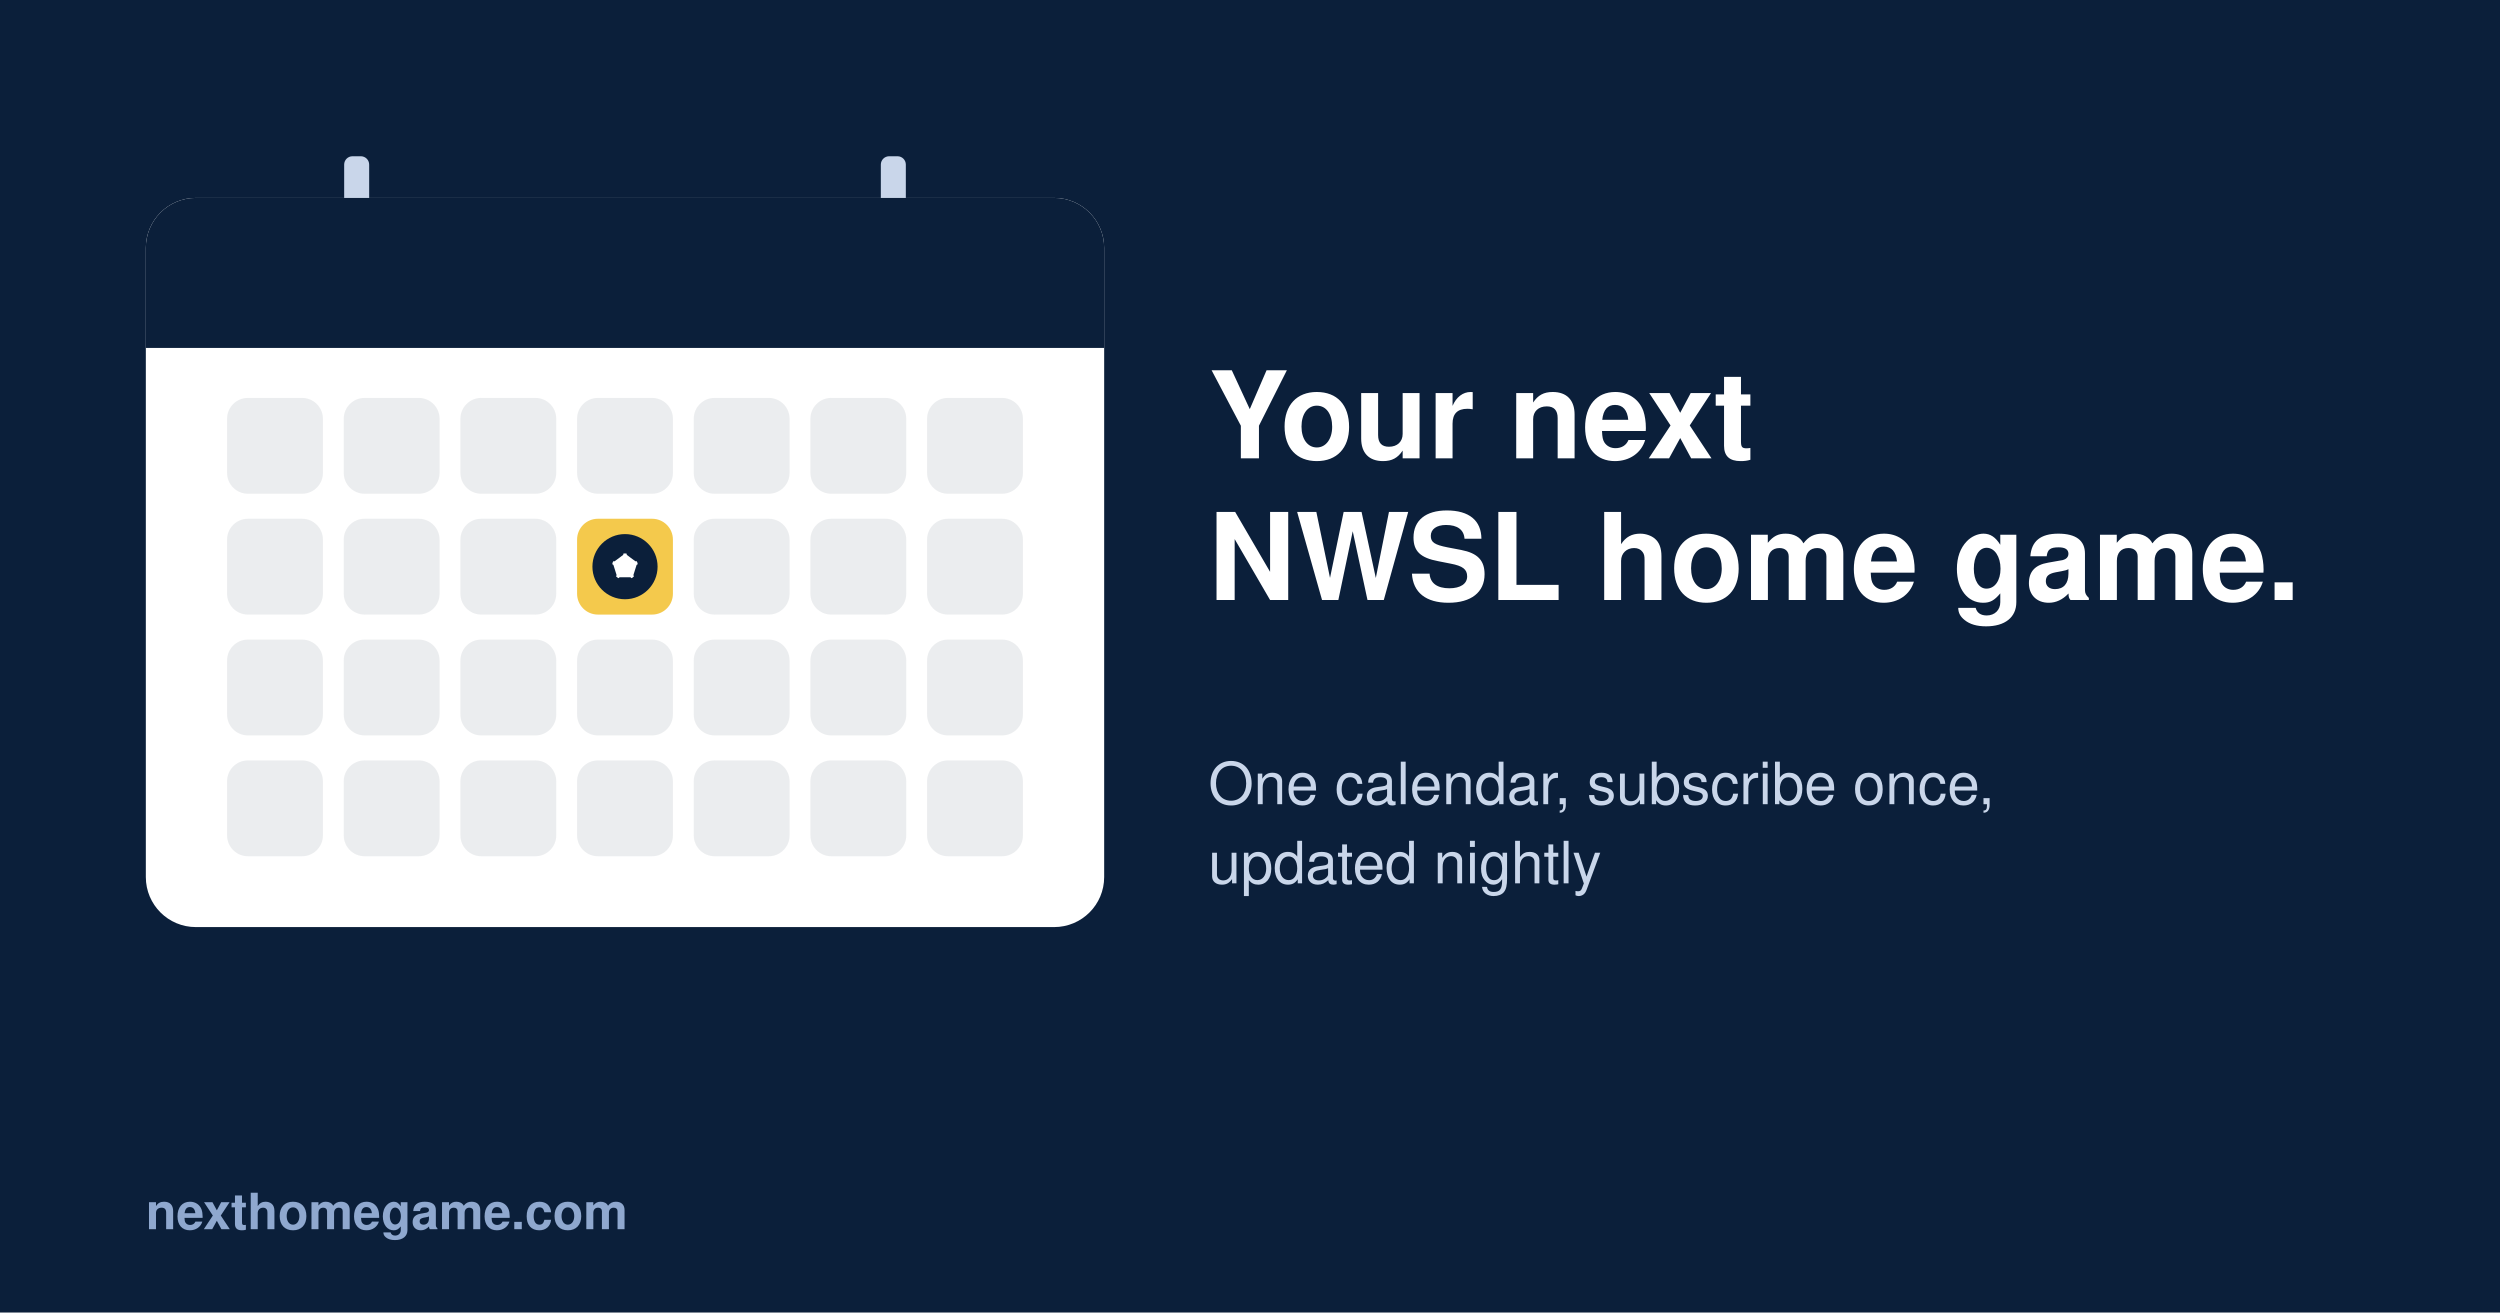
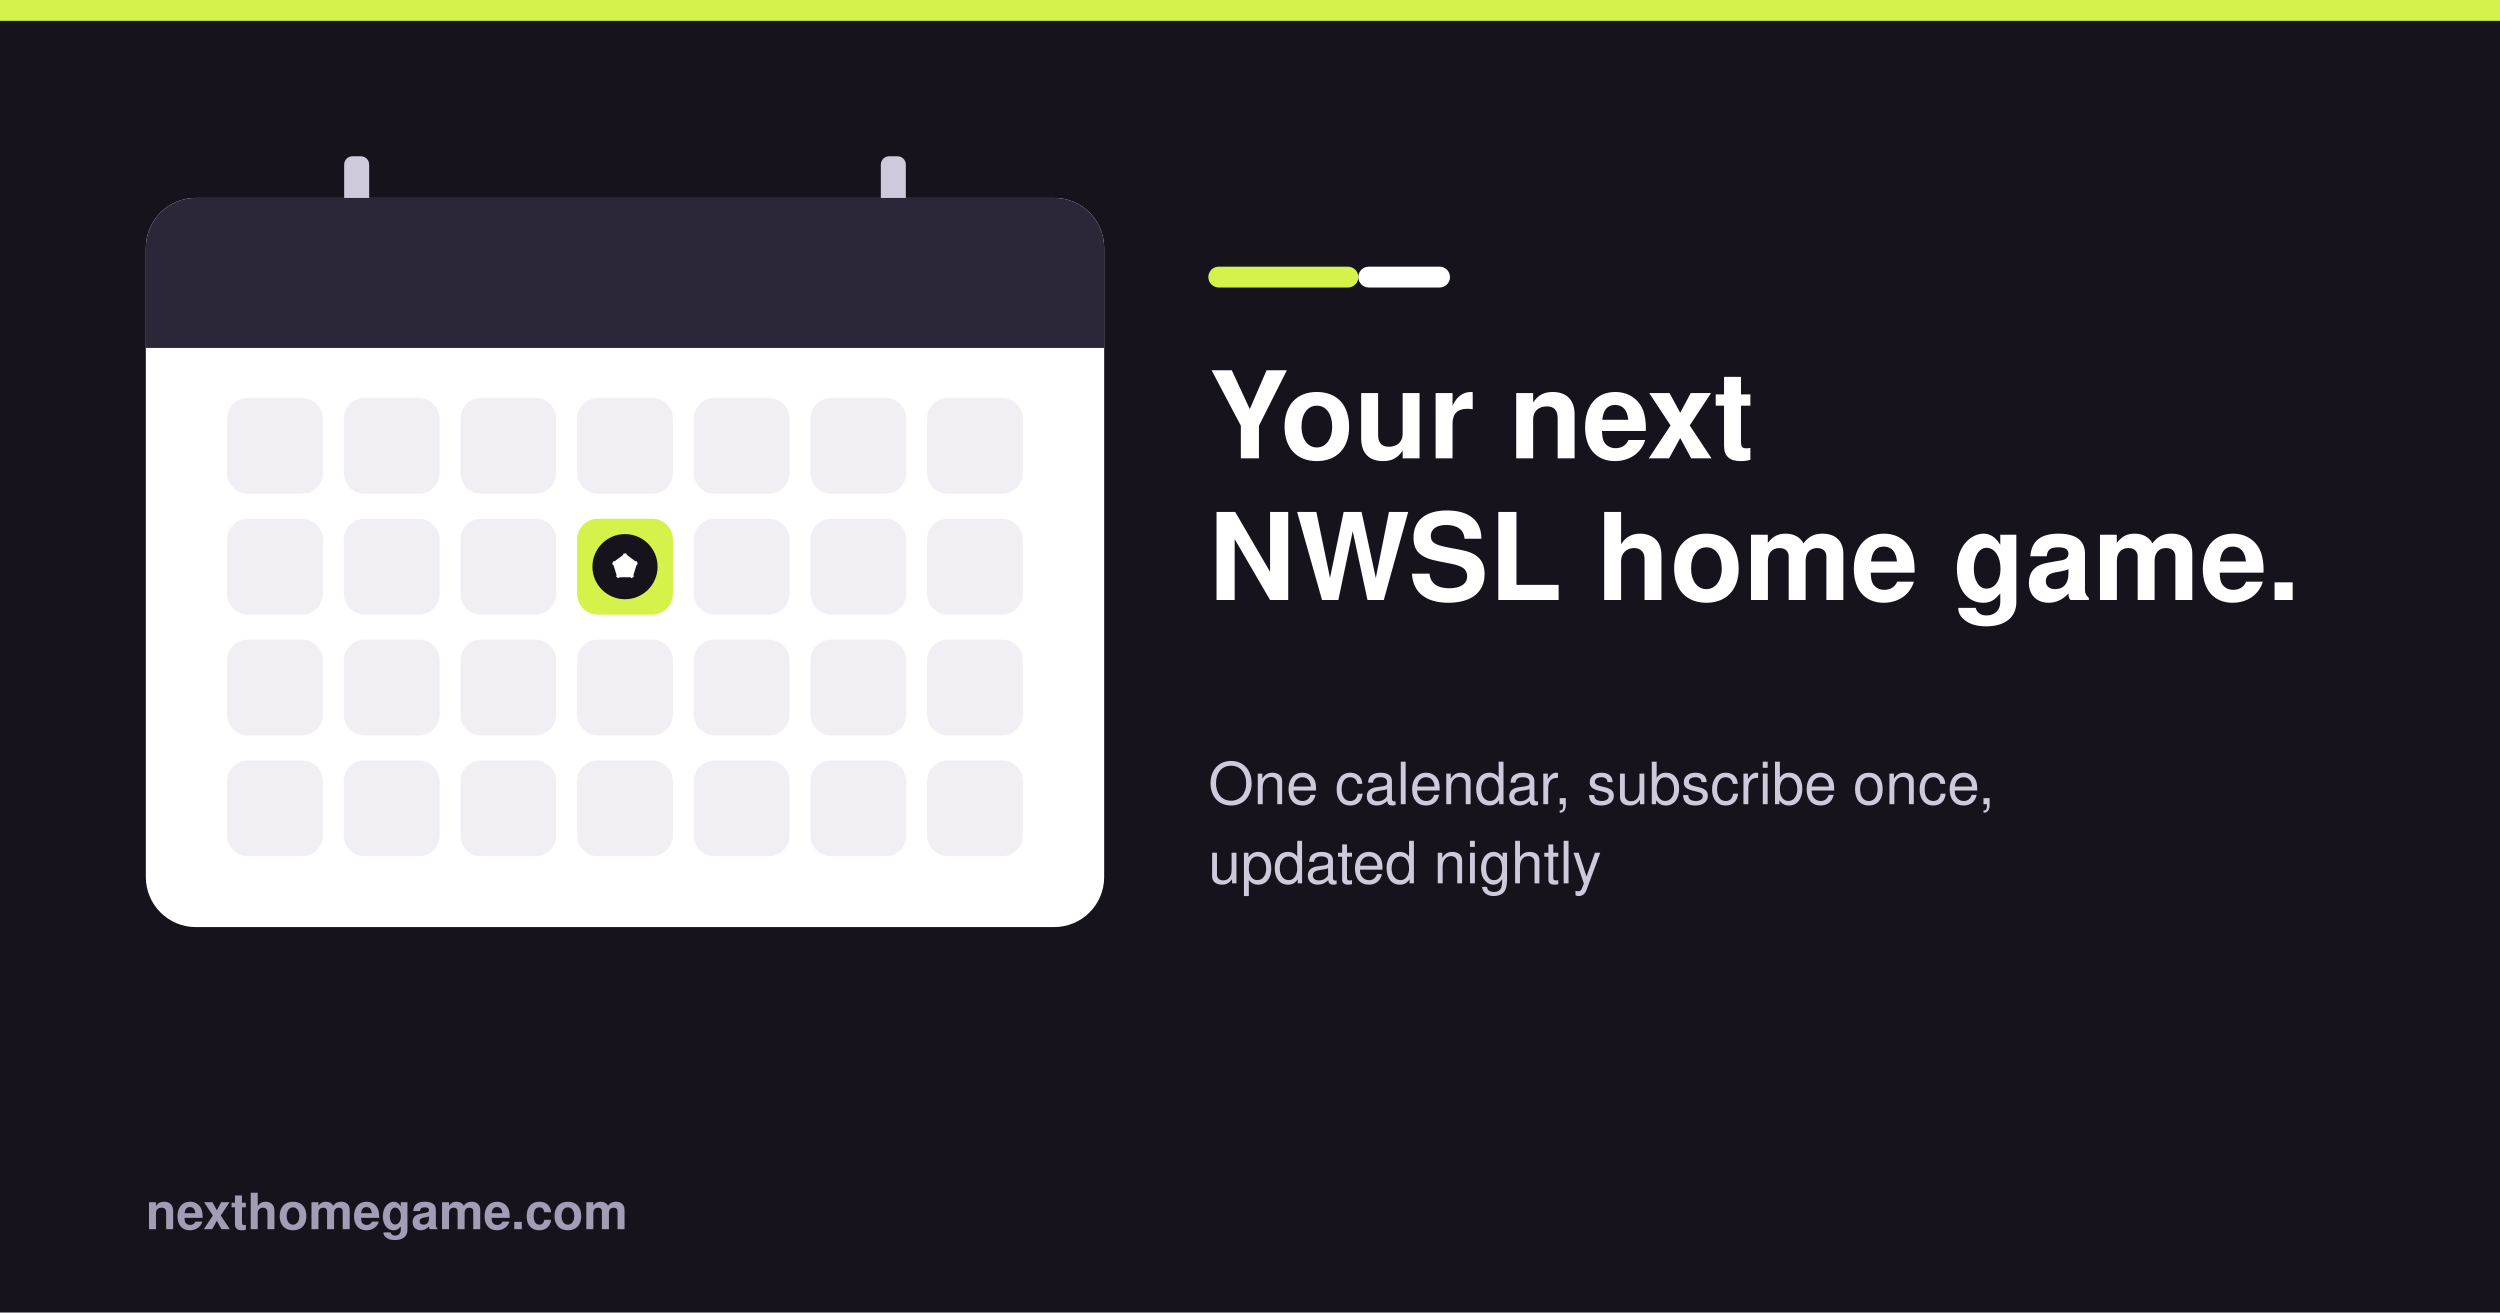
<svg xmlns="http://www.w3.org/2000/svg" width="1200" height="630" viewBox="0 0 1200 630" role="img">
-   <rect width="1200" height="630" fill="#0b1f3a" />
-   <rect x="165.2" y="75" width="12" height="26" rx="4" fill="#c9d6ea" />
-   <rect x="422.8" y="75" width="12" height="26" rx="4" fill="#c9d6ea" />
+   <rect width="1200" height="630" fill="#16131d" />
+   <rect width="1200" height="10" fill="#d4f24a" />
+   <rect x="165.2" y="75" width="12" height="26" rx="4" fill="#cfcadb" />
+   <rect x="422.8" y="75" width="12" height="26" rx="4" fill="#cfcadb" />
  <rect x="70" y="95" width="460" height="350" rx="24" fill="#ffffff" />
-   <path d="M70 167 V119 A24 24 0 0 1 94 95 H506 A24 24 0 0 1 530 119 V167 Z" fill="#0b1f3a" />
-   <rect x="109.0" y="191" width="46" height="46" rx="10" fill="#c7ccd1" opacity="0.35" />
-   <rect x="165.0" y="191" width="46" height="46" rx="10" fill="#c7ccd1" opacity="0.35" />
-   <rect x="221.0" y="191" width="46" height="46" rx="10" fill="#c7ccd1" opacity="0.35" />
-   <rect x="277.0" y="191" width="46" height="46" rx="10" fill="#c7ccd1" opacity="0.35" />
-   <rect x="333.0" y="191" width="46" height="46" rx="10" fill="#c7ccd1" opacity="0.35" />
-   <rect x="389.0" y="191" width="46" height="46" rx="10" fill="#c7ccd1" opacity="0.35" />
-   <rect x="445.0" y="191" width="46" height="46" rx="10" fill="#c7ccd1" opacity="0.35" />
-   <rect x="109.0" y="249" width="46" height="46" rx="10" fill="#c7ccd1" opacity="0.35" />
-   <rect x="165.0" y="249" width="46" height="46" rx="10" fill="#c7ccd1" opacity="0.35" />
-   <rect x="221.0" y="249" width="46" height="46" rx="10" fill="#c7ccd1" opacity="0.35" />
-   <rect x="277.0" y="249" width="46" height="46" rx="10" fill="#f4c94c" />
-   <circle cx="300.0" cy="272.0" r="15.64" fill="#0b1f3a" />
+   <path d="M70 167 V119 A24 24 0 0 1 94 95 H506 A24 24 0 0 1 530 119 V167 Z" fill="#2c2738" />
+   <rect x="109.0" y="191" width="46" height="46" rx="10" fill="#d6d2de" opacity="0.35" />
+   <rect x="165.0" y="191" width="46" height="46" rx="10" fill="#d6d2de" opacity="0.35" />
+   <rect x="221.0" y="191" width="46" height="46" rx="10" fill="#d6d2de" opacity="0.35" />
+   <rect x="277.0" y="191" width="46" height="46" rx="10" fill="#d6d2de" opacity="0.35" />
+   <rect x="333.0" y="191" width="46" height="46" rx="10" fill="#d6d2de" opacity="0.35" />
+   <rect x="389.0" y="191" width="46" height="46" rx="10" fill="#d6d2de" opacity="0.35" />
+   <rect x="445.0" y="191" width="46" height="46" rx="10" fill="#d6d2de" opacity="0.35" />
+   <rect x="109.0" y="249" width="46" height="46" rx="10" fill="#d6d2de" opacity="0.35" />
+   <rect x="165.0" y="249" width="46" height="46" rx="10" fill="#d6d2de" opacity="0.35" />
+   <rect x="221.0" y="249" width="46" height="46" rx="10" fill="#d6d2de" opacity="0.35" />
+   <rect x="277.0" y="249" width="46" height="46" rx="10" fill="#d4f24a" />
+   <circle cx="300.0" cy="272.0" r="15.64" fill="#16131d" />
  <path d="M300.0 272.0 L300.0 265.7" stroke="#ffffff" stroke-width="1.564" />
  <path d="M300.0 272.0 L305.9 270.1" stroke="#ffffff" stroke-width="1.564" />
  <path d="M300.0 272.0 L303.7 277.1" stroke="#ffffff" stroke-width="1.564" />
  <path d="M300.0 272.0 L296.3 277.1" stroke="#ffffff" stroke-width="1.564" />
  <path d="M300.0 272.0 L294.1 270.1" stroke="#ffffff" stroke-width="1.564" />
  <polygon points="300.0,265.7 305.9,270.1 303.7,277.1 296.3,277.1 294.1,270.1" fill="#ffffff" />
-   <rect x="333.0" y="249" width="46" height="46" rx="10" fill="#c7ccd1" opacity="0.35" />
-   <rect x="389.0" y="249" width="46" height="46" rx="10" fill="#c7ccd1" opacity="0.35" />
-   <rect x="445.0" y="249" width="46" height="46" rx="10" fill="#c7ccd1" opacity="0.35" />
-   <rect x="109.0" y="307" width="46" height="46" rx="10" fill="#c7ccd1" opacity="0.35" />
-   <rect x="165.0" y="307" width="46" height="46" rx="10" fill="#c7ccd1" opacity="0.35" />
-   <rect x="221.0" y="307" width="46" height="46" rx="10" fill="#c7ccd1" opacity="0.35" />
-   <rect x="277.0" y="307" width="46" height="46" rx="10" fill="#c7ccd1" opacity="0.35" />
-   <rect x="333.0" y="307" width="46" height="46" rx="10" fill="#c7ccd1" opacity="0.35" />
-   <rect x="389.0" y="307" width="46" height="46" rx="10" fill="#c7ccd1" opacity="0.35" />
-   <rect x="445.0" y="307" width="46" height="46" rx="10" fill="#c7ccd1" opacity="0.35" />
-   <rect x="109.0" y="365" width="46" height="46" rx="10" fill="#c7ccd1" opacity="0.35" />
-   <rect x="165.0" y="365" width="46" height="46" rx="10" fill="#c7ccd1" opacity="0.35" />
-   <rect x="221.0" y="365" width="46" height="46" rx="10" fill="#c7ccd1" opacity="0.35" />
-   <rect x="277.0" y="365" width="46" height="46" rx="10" fill="#c7ccd1" opacity="0.35" />
-   <rect x="333.0" y="365" width="46" height="46" rx="10" fill="#c7ccd1" opacity="0.35" />
-   <rect x="389.0" y="365" width="46" height="46" rx="10" fill="#c7ccd1" opacity="0.35" />
-   <rect x="445.0" y="365" width="46" height="46" rx="10" fill="#c7ccd1" opacity="0.35" />
+   <rect x="333.0" y="249" width="46" height="46" rx="10" fill="#d6d2de" opacity="0.35" />
+   <rect x="389.0" y="249" width="46" height="46" rx="10" fill="#d6d2de" opacity="0.35" />
+   <rect x="445.0" y="249" width="46" height="46" rx="10" fill="#d6d2de" opacity="0.35" />
+   <rect x="109.0" y="307" width="46" height="46" rx="10" fill="#d6d2de" opacity="0.35" />
+   <rect x="165.0" y="307" width="46" height="46" rx="10" fill="#d6d2de" opacity="0.35" />
+   <rect x="221.0" y="307" width="46" height="46" rx="10" fill="#d6d2de" opacity="0.35" />
+   <rect x="277.0" y="307" width="46" height="46" rx="10" fill="#d6d2de" opacity="0.35" />
+   <rect x="333.0" y="307" width="46" height="46" rx="10" fill="#d6d2de" opacity="0.35" />
+   <rect x="389.0" y="307" width="46" height="46" rx="10" fill="#d6d2de" opacity="0.35" />
+   <rect x="445.0" y="307" width="46" height="46" rx="10" fill="#d6d2de" opacity="0.35" />
+   <rect x="109.0" y="365" width="46" height="46" rx="10" fill="#d6d2de" opacity="0.35" />
+   <rect x="165.0" y="365" width="46" height="46" rx="10" fill="#d6d2de" opacity="0.35" />
+   <rect x="221.0" y="365" width="46" height="46" rx="10" fill="#d6d2de" opacity="0.35" />
+   <rect x="277.0" y="365" width="46" height="46" rx="10" fill="#d6d2de" opacity="0.35" />
+   <rect x="333.0" y="365" width="46" height="46" rx="10" fill="#d6d2de" opacity="0.35" />
+   <rect x="389.0" y="365" width="46" height="46" rx="10" fill="#d6d2de" opacity="0.35" />
+   <rect x="445.0" y="365" width="46" height="46" rx="10" fill="#d6d2de" opacity="0.35" />
+   <rect x="580" y="128" width="72" height="10" rx="5" fill="#d4f24a" />
+   <rect x="652" y="128" width="44" height="10" rx="5" fill="#ffffff" />
  <text x="580" y="220" font-family="-apple-system, 'Segoe UI', Helvetica, Arial, sans-serif" font-size="58" font-weight="700" fill="#ffffff">
    <tspan x="580">Your next</tspan>
    <tspan x="580" dy="68">NWSL home game.</tspan>
  </text>
-   <text x="580" y="386" font-family="-apple-system, 'Segoe UI', Helvetica, Arial, sans-serif" font-size="28" fill="#c9d6ea">
+   <text x="580" y="386" font-family="-apple-system, 'Segoe UI', Helvetica, Arial, sans-serif" font-size="28" fill="#cfcadb">
    <tspan x="580">One calendar, subscribe once,</tspan>
    <tspan x="580" dy="38">updated nightly</tspan>
  </text>
-   <text x="70" y="590" font-family="-apple-system, 'Segoe UI', Helvetica, Arial, sans-serif" font-size="24" font-weight="600" fill="#8fa8cf">nexthomegame.com</text>
+   <text x="70" y="590" font-family="-apple-system, 'Segoe UI', Helvetica, Arial, sans-serif" font-size="24" font-weight="600" fill="#a29cb4">nexthomegame.com</text>
</svg>
